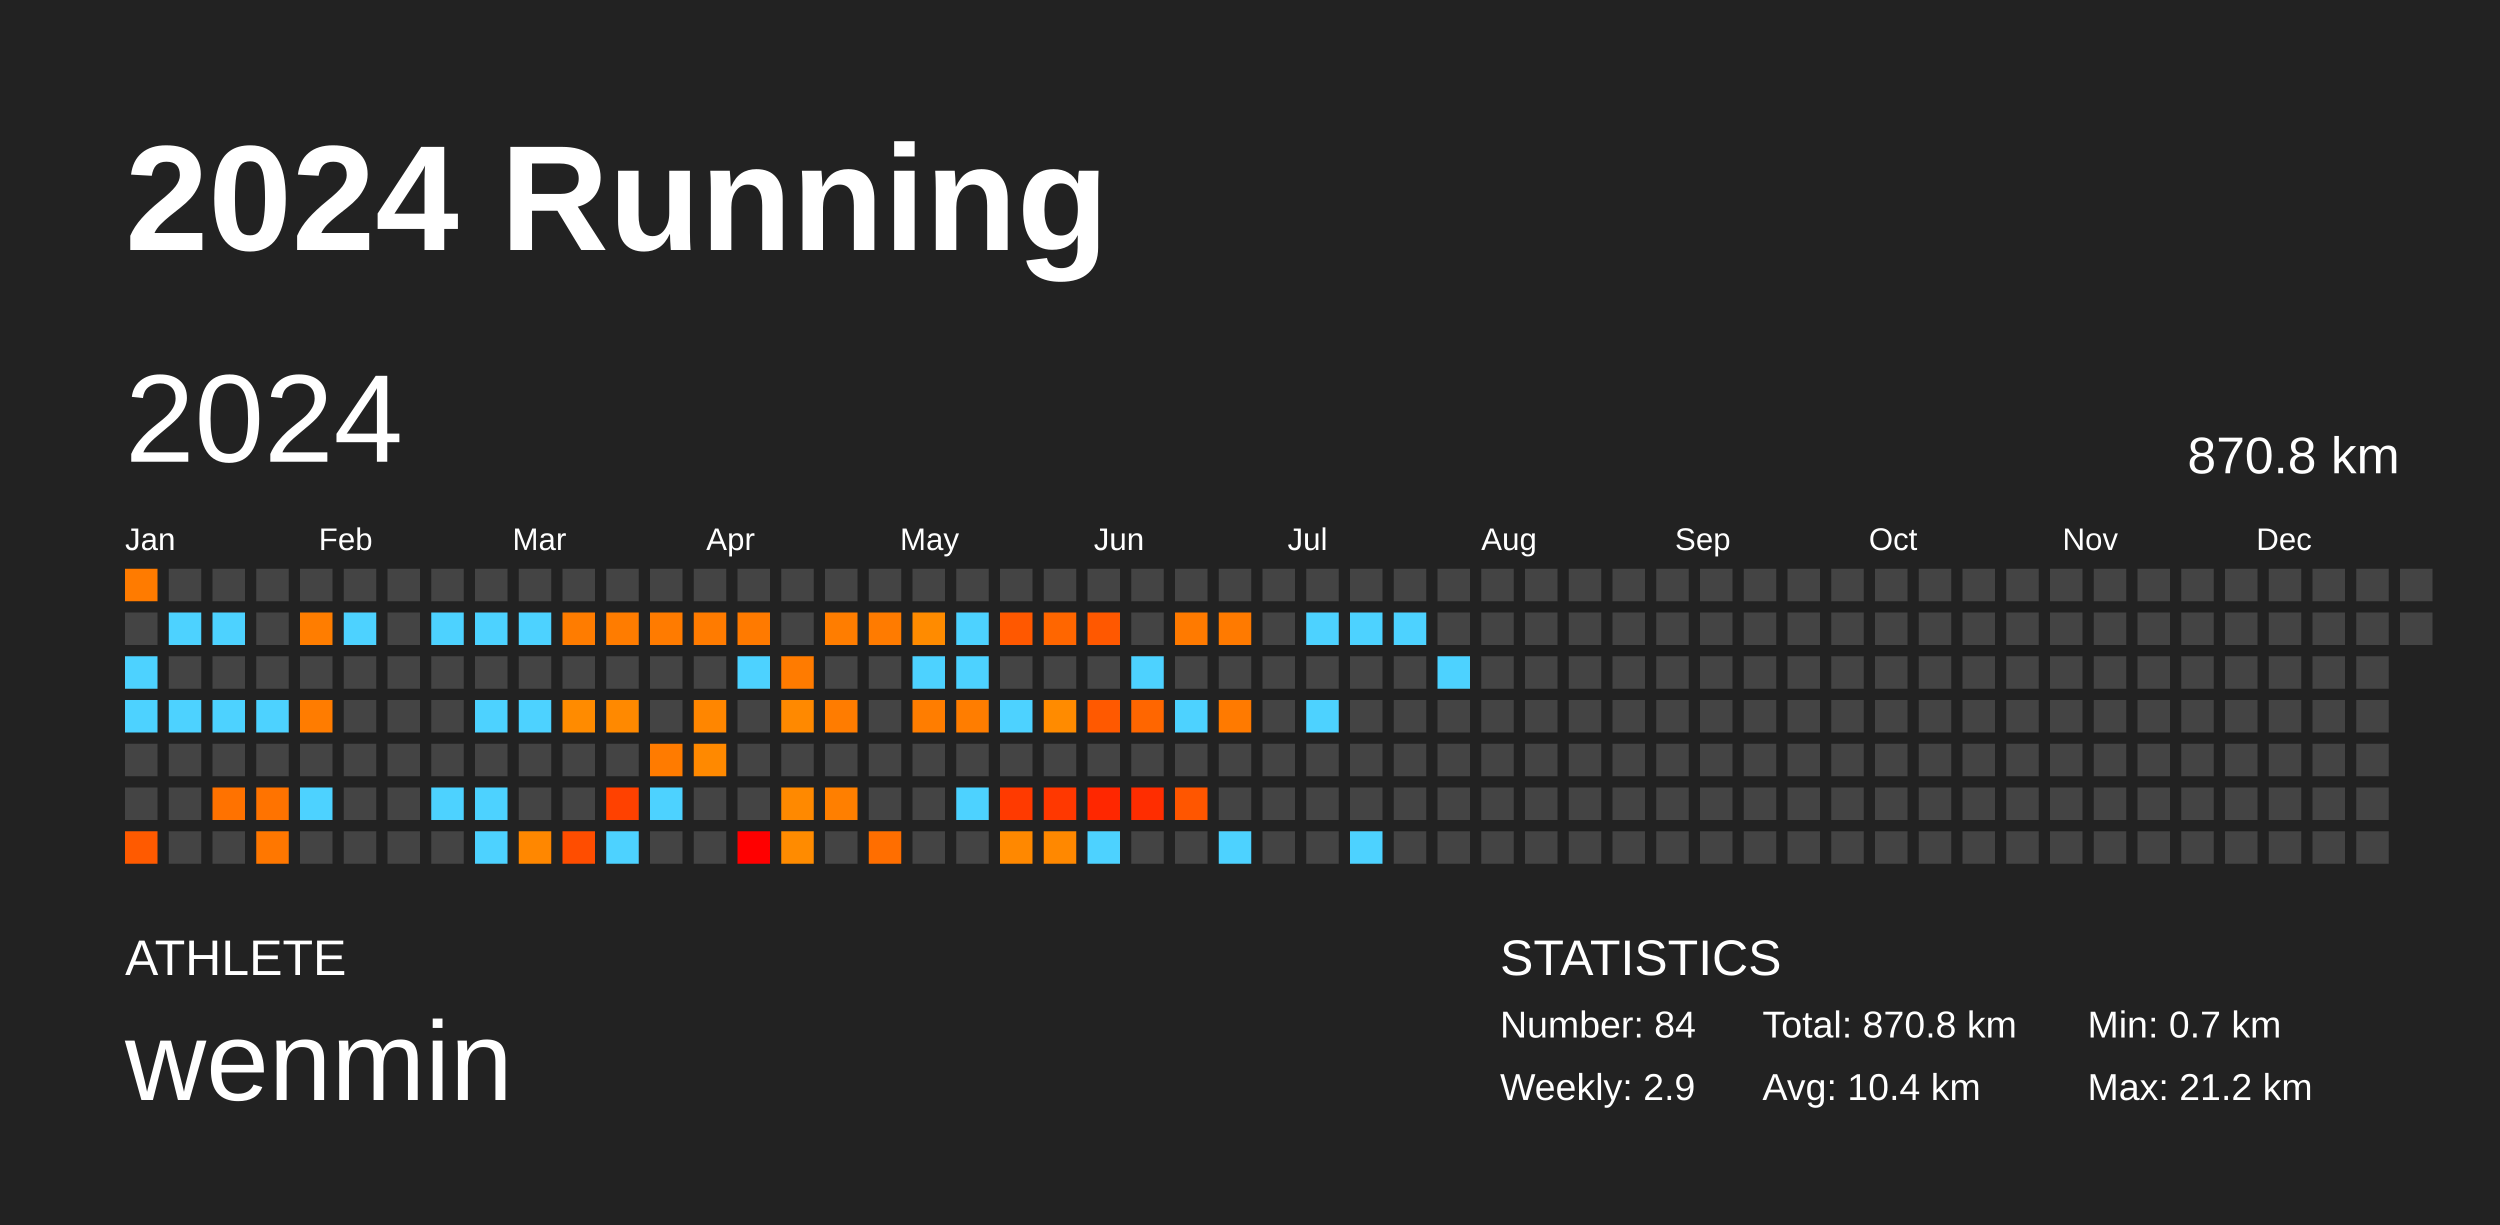
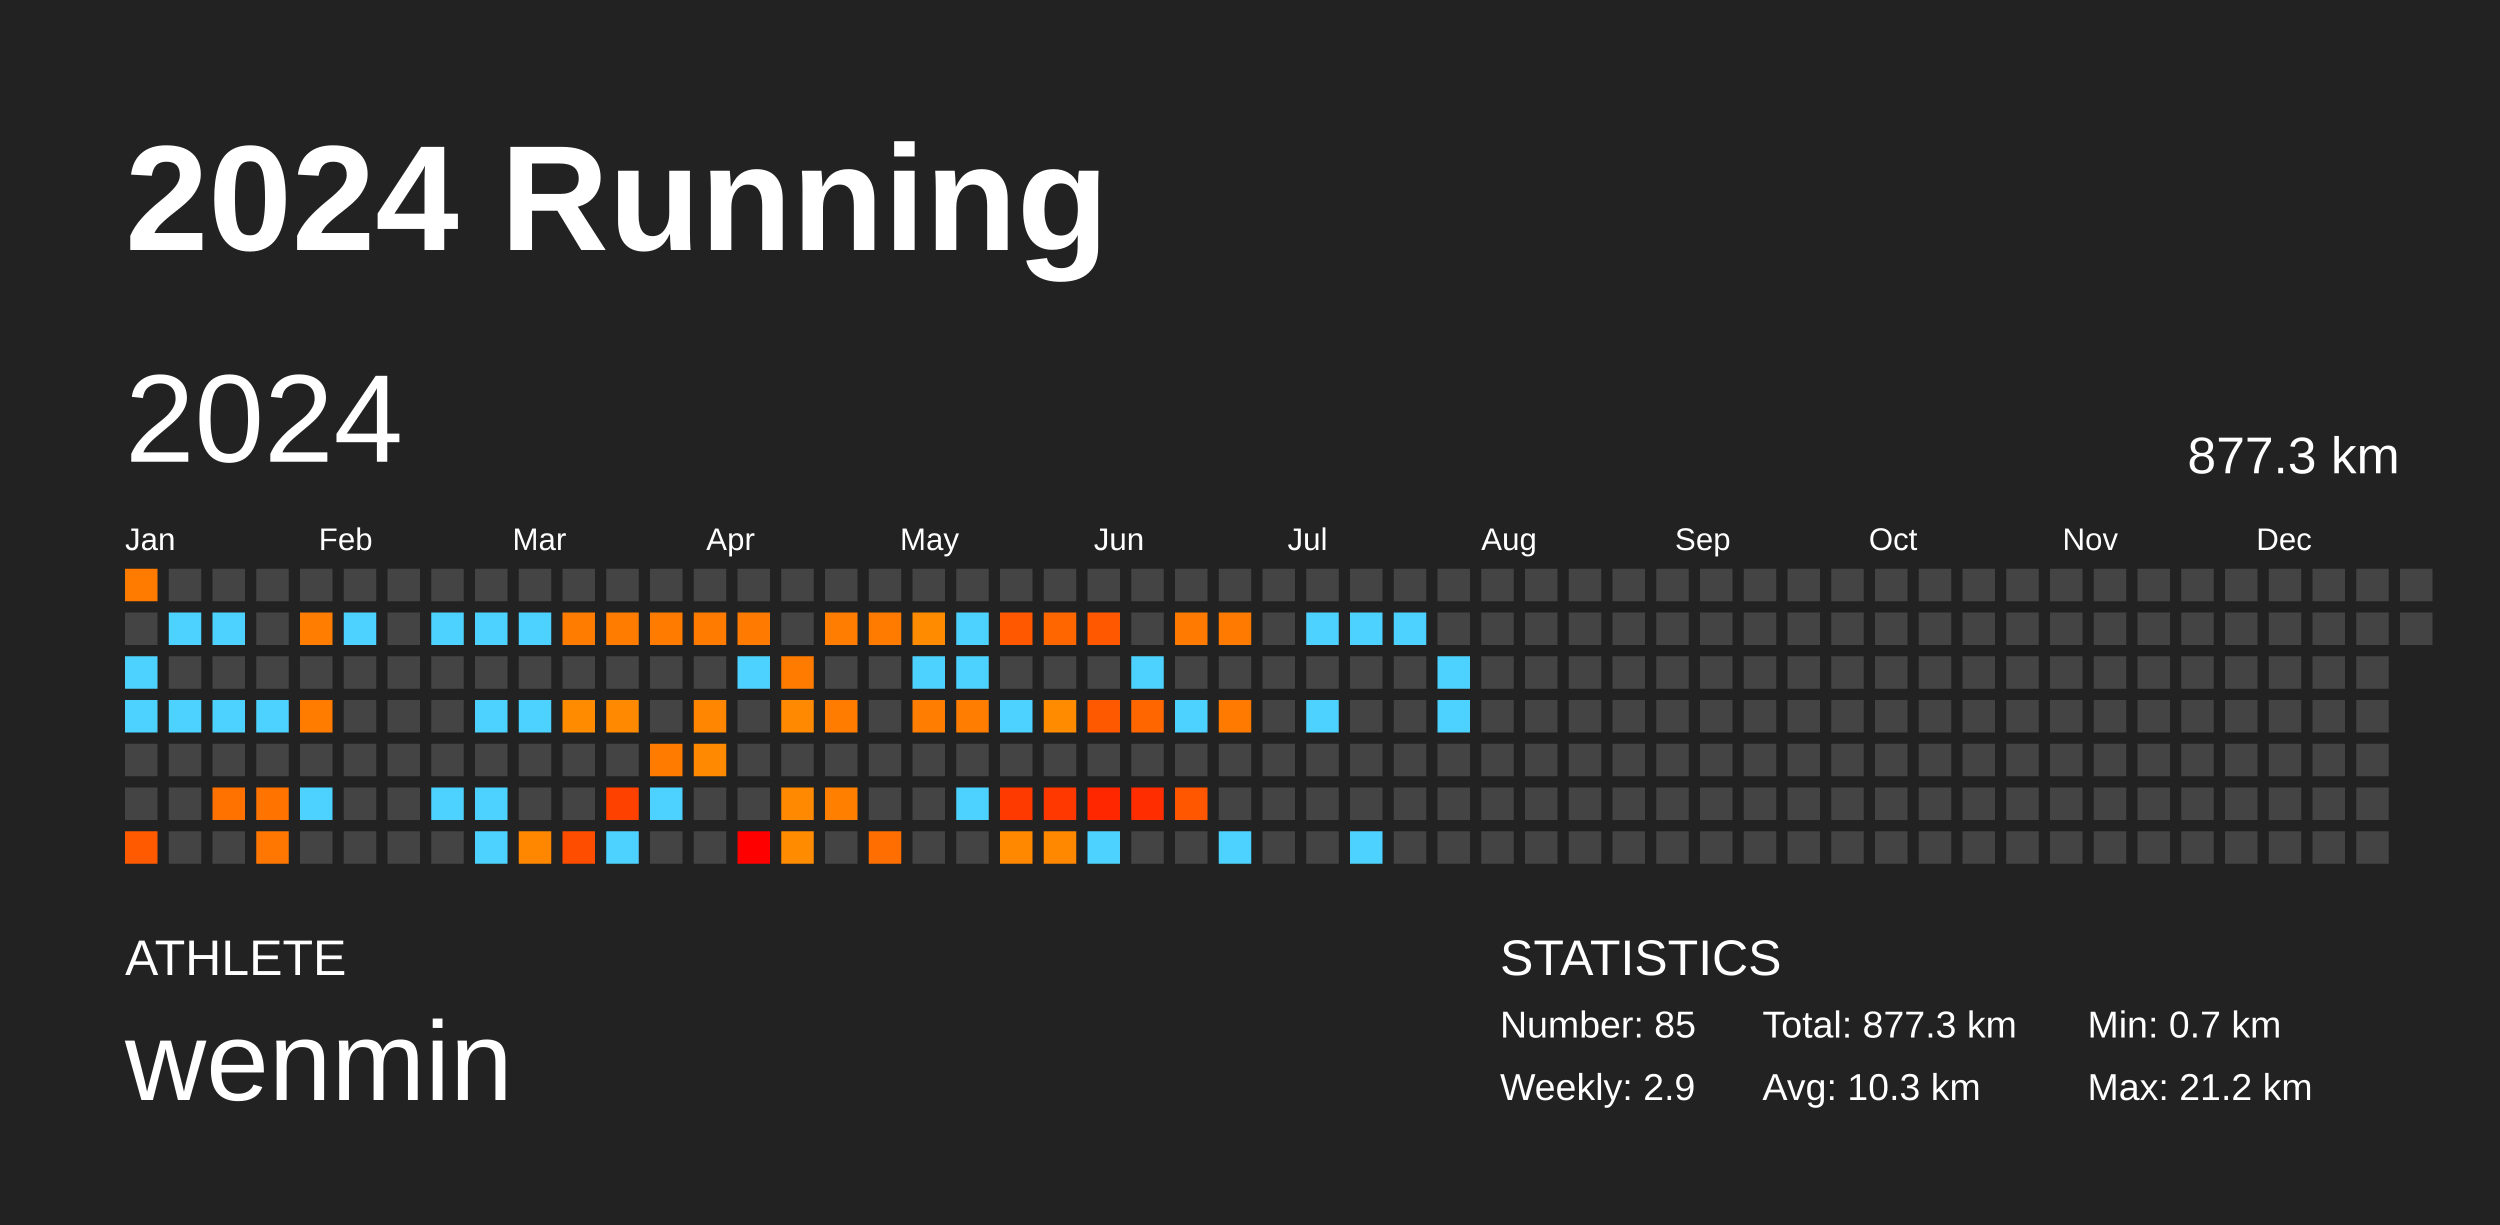
<svg xmlns="http://www.w3.org/2000/svg" baseProfile="full" height="98mm" version="1.1" viewBox="0,0,200,98" width="200mm">
  <defs />
  <rect fill="#222222" height="98" width="200" x="0" y="0" />
  <text fill="#FFFFFF" style="font-size:12px; font-family:Arial; font-weight:bold;" x="10" y="20">2024 Running</text>
  <text fill="#FFFFFF" style="font-size:4px; font-family:Arial" x="10" y="78">ATHLETE</text>
  <text fill="#FFFFFF" style="font-size:9px; font-family:Arial" x="10" y="88">wenmin</text>
  <text fill="#FFFFFF" style="font-size:4px; font-family:Arial" x="120" y="78">STATISTICS</text>
-   <text fill="#FFFFFF" style="font-size:3px; font-family:Arial" x="120" y="83">Number: 84</text>
+   <text fill="#FFFFFF" style="font-size:3px; font-family:Arial" x="120" y="83">Number: 85</text>
  <text fill="#FFFFFF" style="font-size:3px; font-family:Arial" x="120" y="88">Weekly: 2.9</text>
-   <text fill="#FFFFFF" style="font-size:3px; font-family:Arial" x="141" y="83">Total: 870.8 km</text>
-   <text fill="#FFFFFF" style="font-size:3px; font-family:Arial" x="141" y="88">Avg: 10.4 km</text>
+   <text fill="#FFFFFF" style="font-size:3px; font-family:Arial" x="141" y="83">Total: 877.3 km</text>
+   <text fill="#FFFFFF" style="font-size:3px; font-family:Arial" x="141" y="88">Avg: 10.3 km</text>
  <text fill="#FFFFFF" style="font-size:3px; font-family:Arial" x="167" y="83">Min: 0.7 km</text>
  <text fill="#FFFFFF" style="font-size:3px; font-family:Arial" x="167" y="88">Max: 21.2 km</text>
  <text dominant-baseline="hanging" fill="#FFFFFF" style="font-size:10.0px; font-family:Arial;" x="10" y="30">2024</text>
-   <text dominant-baseline="hanging" fill="#FFFFFF" style="font-size:4.125px; font-family:Arial;" x="175" y="35">870.8 km</text>
+   <text dominant-baseline="hanging" fill="#FFFFFF" style="font-size:4.125px; font-family:Arial;" x="175" y="35">877.3 km</text>
  <text fill="#FFFFFF" style="font-size:2.5px; font-family:Arial" x="10.0" y="44">Jan</text>
  <text fill="#FFFFFF" style="font-size:2.5px; font-family:Arial" x="25.5" y="44">Feb</text>
  <text fill="#FFFFFF" style="font-size:2.5px; font-family:Arial" x="41.0" y="44">Mar</text>
  <text fill="#FFFFFF" style="font-size:2.5px; font-family:Arial" x="56.5" y="44">Apr</text>
  <text fill="#FFFFFF" style="font-size:2.5px; font-family:Arial" x="72.0" y="44">May</text>
  <text fill="#FFFFFF" style="font-size:2.5px; font-family:Arial" x="87.5" y="44">Jun</text>
  <text fill="#FFFFFF" style="font-size:2.5px; font-family:Arial" x="103.0" y="44">Jul</text>
  <text fill="#FFFFFF" style="font-size:2.5px; font-family:Arial" x="118.5" y="44">Aug</text>
  <text fill="#FFFFFF" style="font-size:2.5px; font-family:Arial" x="134.0" y="44">Sep</text>
  <text fill="#FFFFFF" style="font-size:2.5px; font-family:Arial" x="149.5" y="44">Oct</text>
  <text fill="#FFFFFF" style="font-size:2.5px; font-family:Arial" x="165.0" y="44">Nov</text>
  <text fill="#FFFFFF" style="font-size:2.5px; font-family:Arial" x="180.5" y="44">Dec</text>
  <rect fill="#ff7b00" height="2.6" width="2.6" x="10.0" y="45.5" />
  <rect fill="#444444" height="2.6" width="2.6" x="10.0" y="49.0" />
  <rect fill="#4dd2ff" height="2.6" width="2.6" x="10.0" y="52.5" />
  <rect fill="#4dd2ff" height="2.6" width="2.6" x="10.0" y="56.0" />
  <rect fill="#444444" height="2.6" width="2.6" x="10.0" y="59.5" />
  <rect fill="#444444" height="2.6" width="2.6" x="10.0" y="63.0" />
  <rect fill="#ff5a00" height="2.6" width="2.6" x="10.0" y="66.5" />
  <rect fill="#444444" height="2.6" width="2.6" x="13.5" y="45.5" />
  <rect fill="#4dd2ff" height="2.6" width="2.6" x="13.5" y="49.0" />
  <rect fill="#444444" height="2.6" width="2.6" x="13.5" y="52.5" />
  <rect fill="#4dd2ff" height="2.6" width="2.6" x="13.5" y="56.0" />
  <rect fill="#444444" height="2.6" width="2.6" x="13.5" y="59.5" />
  <rect fill="#444444" height="2.6" width="2.6" x="13.5" y="63.0" />
  <rect fill="#444444" height="2.6" width="2.6" x="13.5" y="66.5" />
  <rect fill="#444444" height="2.6" width="2.6" x="17.0" y="45.5" />
  <rect fill="#4dd2ff" height="2.6" width="2.6" x="17.0" y="49.0" />
  <rect fill="#444444" height="2.6" width="2.6" x="17.0" y="52.5" />
  <rect fill="#4dd2ff" height="2.6" width="2.6" x="17.0" y="56.0" />
  <rect fill="#444444" height="2.6" width="2.6" x="17.0" y="59.5" />
  <rect fill="#ff7200" height="2.6" width="2.6" x="17.0" y="63.0" />
  <rect fill="#444444" height="2.6" width="2.6" x="17.0" y="66.5" />
  <rect fill="#444444" height="2.6" width="2.6" x="20.5" y="45.5" />
  <rect fill="#444444" height="2.6" width="2.6" x="20.5" y="49.0" />
  <rect fill="#444444" height="2.6" width="2.6" x="20.5" y="52.5" />
  <rect fill="#4dd2ff" height="2.6" width="2.6" x="20.5" y="56.0" />
  <rect fill="#444444" height="2.6" width="2.6" x="20.5" y="59.5" />
  <rect fill="#ff7300" height="2.6" width="2.6" x="20.5" y="63.0" />
  <rect fill="#ff7700" height="2.6" width="2.6" x="20.5" y="66.5" />
  <rect fill="#444444" height="2.6" width="2.6" x="24.0" y="45.5" />
  <rect fill="#ff7d00" height="2.6" width="2.6" x="24.0" y="49.0" />
  <rect fill="#444444" height="2.6" width="2.6" x="24.0" y="52.5" />
  <rect fill="#ff7c00" height="2.6" width="2.6" x="24.0" y="56.0" />
  <rect fill="#444444" height="2.6" width="2.6" x="24.0" y="59.5" />
  <rect fill="#4dd2ff" height="2.6" width="2.6" x="24.0" y="63.0" />
  <rect fill="#444444" height="2.6" width="2.6" x="24.0" y="66.5" />
  <rect fill="#444444" height="2.6" width="2.6" x="27.5" y="45.5" />
  <rect fill="#4dd2ff" height="2.6" width="2.6" x="27.5" y="49.0" />
  <rect fill="#444444" height="2.6" width="2.6" x="27.5" y="52.5" />
  <rect fill="#444444" height="2.6" width="2.6" x="27.5" y="56.0" />
  <rect fill="#444444" height="2.6" width="2.6" x="27.5" y="59.5" />
  <rect fill="#444444" height="2.6" width="2.6" x="27.5" y="63.0" />
  <rect fill="#444444" height="2.6" width="2.6" x="27.5" y="66.5" />
  <rect fill="#444444" height="2.6" width="2.6" x="31.0" y="45.5" />
  <rect fill="#444444" height="2.6" width="2.6" x="31.0" y="49.0" />
  <rect fill="#444444" height="2.6" width="2.6" x="31.0" y="52.5" />
  <rect fill="#444444" height="2.6" width="2.6" x="31.0" y="56.0" />
  <rect fill="#444444" height="2.6" width="2.6" x="31.0" y="59.5" />
  <rect fill="#444444" height="2.6" width="2.6" x="31.0" y="63.0" />
  <rect fill="#444444" height="2.6" width="2.6" x="31.0" y="66.5" />
  <rect fill="#444444" height="2.6" width="2.6" x="34.5" y="45.5" />
  <rect fill="#4dd2ff" height="2.6" width="2.6" x="34.5" y="49.0" />
  <rect fill="#444444" height="2.6" width="2.6" x="34.5" y="52.5" />
  <rect fill="#444444" height="2.6" width="2.6" x="34.5" y="56.0" />
  <rect fill="#444444" height="2.6" width="2.6" x="34.5" y="59.5" />
  <rect fill="#4dd2ff" height="2.6" width="2.6" x="34.5" y="63.0" />
  <rect fill="#444444" height="2.6" width="2.6" x="34.5" y="66.5" />
  <rect fill="#444444" height="2.6" width="2.6" x="38.0" y="45.5" />
  <rect fill="#4dd2ff" height="2.6" width="2.6" x="38.0" y="49.0" />
  <rect fill="#444444" height="2.6" width="2.6" x="38.0" y="52.5" />
  <rect fill="#4dd2ff" height="2.6" width="2.6" x="38.0" y="56.0" />
  <rect fill="#444444" height="2.6" width="2.6" x="38.0" y="59.5" />
  <rect fill="#4dd2ff" height="2.6" width="2.6" x="38.0" y="63.0" />
  <rect fill="#4dd2ff" height="2.6" width="2.6" x="38.0" y="66.5" />
  <rect fill="#444444" height="2.6" width="2.6" x="41.5" y="45.5" />
  <rect fill="#4dd2ff" height="2.6" width="2.6" x="41.5" y="49.0" />
  <rect fill="#444444" height="2.6" width="2.6" x="41.5" y="52.5" />
  <rect fill="#4dd2ff" height="2.6" width="2.6" x="41.5" y="56.0" />
  <rect fill="#444444" height="2.6" width="2.6" x="41.5" y="59.5" />
  <rect fill="#444444" height="2.6" width="2.6" x="41.5" y="63.0" />
  <rect fill="#ff8700" height="2.6" width="2.6" x="41.5" y="66.5" />
  <rect fill="#444444" height="2.6" width="2.6" x="45.0" y="45.5" />
  <rect fill="#ff7c00" height="2.6" width="2.6" x="45.0" y="49.0" />
  <rect fill="#444444" height="2.6" width="2.6" x="45.0" y="52.5" />
  <rect fill="#ff8b00" height="2.6" width="2.6" x="45.0" y="56.0" />
  <rect fill="#444444" height="2.6" width="2.6" x="45.0" y="59.5" />
  <rect fill="#444444" height="2.6" width="2.6" x="45.0" y="63.0" />
  <rect fill="#ff4d00" height="2.6" width="2.6" x="45.0" y="66.5" />
  <rect fill="#444444" height="2.6" width="2.6" x="48.5" y="45.5" />
  <rect fill="#ff7c00" height="2.6" width="2.6" x="48.5" y="49.0" />
  <rect fill="#444444" height="2.6" width="2.6" x="48.5" y="52.5" />
  <rect fill="#ff8900" height="2.6" width="2.6" x="48.5" y="56.0" />
  <rect fill="#444444" height="2.6" width="2.6" x="48.5" y="59.5" />
  <rect fill="#ff4100" height="2.6" width="2.6" x="48.5" y="63.0" />
  <rect fill="#4dd2ff" height="2.6" width="2.6" x="48.5" y="66.5" />
  <rect fill="#444444" height="2.6" width="2.6" x="52.0" y="45.5" />
  <rect fill="#ff7b00" height="2.6" width="2.6" x="52.0" y="49.0" />
  <rect fill="#444444" height="2.6" width="2.6" x="52.0" y="52.5" />
  <rect fill="#444444" height="2.6" width="2.6" x="52.0" y="56.0" />
  <rect fill="#ff7b00" height="2.6" width="2.6" x="52.0" y="59.5" />
  <rect fill="#4dd2ff" height="2.6" width="2.6" x="52.0" y="63.0" />
  <rect fill="#444444" height="2.6" width="2.6" x="52.0" y="66.5" />
  <rect fill="#444444" height="2.6" width="2.6" x="55.5" y="45.5" />
  <rect fill="#ff7b00" height="2.6" width="2.6" x="55.5" y="49.0" />
  <rect fill="#444444" height="2.6" width="2.6" x="55.5" y="52.5" />
  <rect fill="#ff8600" height="2.6" width="2.6" x="55.5" y="56.0" />
  <rect fill="#ff8900" height="2.6" width="2.6" x="55.5" y="59.5" />
  <rect fill="#444444" height="2.6" width="2.6" x="55.5" y="63.0" />
  <rect fill="#444444" height="2.6" width="2.6" x="55.5" y="66.5" />
  <rect fill="#444444" height="2.6" width="2.6" x="59.0" y="45.5" />
  <rect fill="#ff7a00" height="2.6" width="2.6" x="59.0" y="49.0" />
  <rect fill="#4dd2ff" height="2.6" width="2.6" x="59.0" y="52.5" />
  <rect fill="#444444" height="2.6" width="2.6" x="59.0" y="56.0" />
  <rect fill="#444444" height="2.6" width="2.6" x="59.0" y="59.5" />
  <rect fill="#444444" height="2.6" width="2.6" x="59.0" y="63.0" />
  <rect fill="red" height="2.6" width="2.6" x="59.0" y="66.5" />
  <rect fill="#444444" height="2.6" width="2.6" x="62.5" y="45.5" />
  <rect fill="#444444" height="2.6" width="2.6" x="62.5" y="49.0" />
  <rect fill="#ff7b00" height="2.6" width="2.6" x="62.5" y="52.5" />
  <rect fill="#ff8900" height="2.6" width="2.6" x="62.5" y="56.0" />
  <rect fill="#444444" height="2.6" width="2.6" x="62.5" y="59.5" />
  <rect fill="#ff8900" height="2.6" width="2.6" x="62.5" y="63.0" />
  <rect fill="#ff8b00" height="2.6" width="2.6" x="62.5" y="66.5" />
  <rect fill="#444444" height="2.6" width="2.6" x="66.0" y="45.5" />
  <rect fill="#ff7d00" height="2.6" width="2.6" x="66.0" y="49.0" />
  <rect fill="#444444" height="2.6" width="2.6" x="66.0" y="52.5" />
  <rect fill="#ff7c00" height="2.6" width="2.6" x="66.0" y="56.0" />
  <rect fill="#444444" height="2.6" width="2.6" x="66.0" y="59.5" />
  <rect fill="#ff7f00" height="2.6" width="2.6" x="66.0" y="63.0" />
  <rect fill="#444444" height="2.6" width="2.6" x="66.0" y="66.5" />
  <rect fill="#444444" height="2.6" width="2.6" x="69.5" y="45.5" />
  <rect fill="#ff7b00" height="2.6" width="2.6" x="69.5" y="49.0" />
  <rect fill="#444444" height="2.6" width="2.6" x="69.5" y="52.5" />
  <rect fill="#444444" height="2.6" width="2.6" x="69.5" y="56.0" />
  <rect fill="#444444" height="2.6" width="2.6" x="69.5" y="59.5" />
  <rect fill="#444444" height="2.6" width="2.6" x="69.5" y="63.0" />
  <rect fill="#ff6e00" height="2.6" width="2.6" x="69.5" y="66.5" />
  <rect fill="#444444" height="2.6" width="2.6" x="73.0" y="45.5" />
  <rect fill="#ff8b00" height="2.6" width="2.6" x="73.0" y="49.0" />
  <rect fill="#4dd2ff" height="2.6" width="2.6" x="73.0" y="52.5" />
  <rect fill="#ff7d00" height="2.6" width="2.6" x="73.0" y="56.0" />
  <rect fill="#444444" height="2.6" width="2.6" x="73.0" y="59.5" />
  <rect fill="#444444" height="2.6" width="2.6" x="73.0" y="63.0" />
  <rect fill="#444444" height="2.6" width="2.6" x="73.0" y="66.5" />
  <rect fill="#444444" height="2.6" width="2.6" x="76.5" y="45.5" />
  <rect fill="#4dd2ff" height="2.6" width="2.6" x="76.5" y="49.0" />
  <rect fill="#4dd2ff" height="2.6" width="2.6" x="76.5" y="52.5" />
  <rect fill="#ff7d00" height="2.6" width="2.6" x="76.5" y="56.0" />
  <rect fill="#444444" height="2.6" width="2.6" x="76.5" y="59.5" />
  <rect fill="#4dd2ff" height="2.6" width="2.6" x="76.5" y="63.0" />
  <rect fill="#444444" height="2.6" width="2.6" x="76.5" y="66.5" />
  <rect fill="#444444" height="2.6" width="2.6" x="80.0" y="45.5" />
  <rect fill="#ff5800" height="2.6" width="2.6" x="80.0" y="49.0" />
  <rect fill="#444444" height="2.6" width="2.6" x="80.0" y="52.5" />
  <rect fill="#4dd2ff" height="2.6" width="2.6" x="80.0" y="56.0" />
  <rect fill="#444444" height="2.6" width="2.6" x="80.0" y="59.5" />
  <rect fill="#ff3a00" height="2.6" width="2.6" x="80.0" y="63.0" />
  <rect fill="#ff8800" height="2.6" width="2.6" x="80.0" y="66.5" />
  <rect fill="#444444" height="2.6" width="2.6" x="83.5" y="45.5" />
  <rect fill="#ff6600" height="2.6" width="2.6" x="83.5" y="49.0" />
  <rect fill="#444444" height="2.6" width="2.6" x="83.5" y="52.5" />
  <rect fill="#ff8b00" height="2.6" width="2.6" x="83.5" y="56.0" />
  <rect fill="#444444" height="2.6" width="2.6" x="83.5" y="59.5" />
  <rect fill="#ff3800" height="2.6" width="2.6" x="83.5" y="63.0" />
  <rect fill="#ff8800" height="2.6" width="2.6" x="83.5" y="66.5" />
  <rect fill="#444444" height="2.6" width="2.6" x="87.0" y="45.5" />
  <rect fill="#ff5800" height="2.6" width="2.6" x="87.0" y="49.0" />
  <rect fill="#444444" height="2.6" width="2.6" x="87.0" y="52.5" />
  <rect fill="#ff5900" height="2.6" width="2.6" x="87.0" y="56.0" />
  <rect fill="#444444" height="2.6" width="2.6" x="87.0" y="59.5" />
  <rect fill="#ff2700" height="2.6" width="2.6" x="87.0" y="63.0" />
  <rect fill="#4dd2ff" height="2.6" width="2.6" x="87.0" y="66.5" />
  <rect fill="#444444" height="2.6" width="2.6" x="90.5" y="45.5" />
  <rect fill="#444444" height="2.6" width="2.6" x="90.5" y="49.0" />
  <rect fill="#4dd2ff" height="2.6" width="2.6" x="90.5" y="52.5" />
  <rect fill="#ff6600" height="2.6" width="2.6" x="90.5" y="56.0" />
  <rect fill="#444444" height="2.6" width="2.6" x="90.5" y="59.5" />
  <rect fill="#ff2d00" height="2.6" width="2.6" x="90.5" y="63.0" />
  <rect fill="#444444" height="2.6" width="2.6" x="90.5" y="66.5" />
  <rect fill="#444444" height="2.6" width="2.6" x="94.0" y="45.5" />
  <rect fill="#ff7a00" height="2.6" width="2.6" x="94.0" y="49.0" />
  <rect fill="#444444" height="2.6" width="2.6" x="94.0" y="52.5" />
  <rect fill="#4dd2ff" height="2.6" width="2.6" x="94.0" y="56.0" />
  <rect fill="#444444" height="2.6" width="2.6" x="94.0" y="59.5" />
  <rect fill="#ff5600" height="2.6" width="2.6" x="94.0" y="63.0" />
  <rect fill="#444444" height="2.6" width="2.6" x="94.0" y="66.5" />
  <rect fill="#444444" height="2.6" width="2.6" x="97.5" y="45.5" />
  <rect fill="#ff7a00" height="2.6" width="2.6" x="97.5" y="49.0" />
  <rect fill="#444444" height="2.6" width="2.6" x="97.5" y="52.5" />
  <rect fill="#ff7a00" height="2.6" width="2.6" x="97.5" y="56.0" />
  <rect fill="#444444" height="2.6" width="2.6" x="97.5" y="59.5" />
  <rect fill="#444444" height="2.6" width="2.6" x="97.5" y="63.0" />
  <rect fill="#4dd2ff" height="2.6" width="2.6" x="97.5" y="66.5" />
  <rect fill="#444444" height="2.6" width="2.6" x="101.0" y="45.5" />
  <rect fill="#444444" height="2.6" width="2.6" x="101.0" y="49.0" />
  <rect fill="#444444" height="2.6" width="2.6" x="101.0" y="52.5" />
  <rect fill="#444444" height="2.6" width="2.6" x="101.0" y="56.0" />
  <rect fill="#444444" height="2.6" width="2.6" x="101.0" y="59.5" />
  <rect fill="#444444" height="2.6" width="2.6" x="101.0" y="63.0" />
  <rect fill="#444444" height="2.6" width="2.6" x="101.0" y="66.5" />
  <rect fill="#444444" height="2.6" width="2.6" x="104.5" y="45.5" />
  <rect fill="#4dd2ff" height="2.6" width="2.6" x="104.5" y="49.0" />
  <rect fill="#444444" height="2.6" width="2.6" x="104.5" y="52.5" />
  <rect fill="#4dd2ff" height="2.6" width="2.6" x="104.5" y="56.0" />
  <rect fill="#444444" height="2.6" width="2.6" x="104.5" y="59.5" />
  <rect fill="#444444" height="2.6" width="2.6" x="104.5" y="63.0" />
  <rect fill="#444444" height="2.6" width="2.6" x="104.5" y="66.5" />
  <rect fill="#444444" height="2.6" width="2.6" x="108.0" y="45.5" />
  <rect fill="#4dd2ff" height="2.6" width="2.6" x="108.0" y="49.0" />
  <rect fill="#444444" height="2.6" width="2.6" x="108.0" y="52.5" />
  <rect fill="#444444" height="2.6" width="2.6" x="108.0" y="56.0" />
  <rect fill="#444444" height="2.6" width="2.6" x="108.0" y="59.5" />
  <rect fill="#444444" height="2.6" width="2.6" x="108.0" y="63.0" />
  <rect fill="#4dd2ff" height="2.6" width="2.6" x="108.0" y="66.5" />
  <rect fill="#444444" height="2.6" width="2.6" x="111.5" y="45.5" />
  <rect fill="#4dd2ff" height="2.6" width="2.6" x="111.5" y="49.0" />
  <rect fill="#444444" height="2.6" width="2.6" x="111.5" y="52.5" />
  <rect fill="#444444" height="2.6" width="2.6" x="111.5" y="56.0" />
  <rect fill="#444444" height="2.6" width="2.6" x="111.5" y="59.5" />
  <rect fill="#444444" height="2.6" width="2.6" x="111.5" y="63.0" />
  <rect fill="#444444" height="2.6" width="2.6" x="111.5" y="66.5" />
  <rect fill="#444444" height="2.6" width="2.6" x="115.0" y="45.5" />
  <rect fill="#444444" height="2.6" width="2.6" x="115.0" y="49.0" />
  <rect fill="#4dd2ff" height="2.6" width="2.6" x="115.0" y="52.5" />
-   <rect fill="#444444" height="2.6" width="2.6" x="115.0" y="56.0" />
+   <rect fill="#4dd2ff" height="2.6" width="2.6" x="115.0" y="56.0" />
  <rect fill="#444444" height="2.6" width="2.6" x="115.0" y="59.5" />
  <rect fill="#444444" height="2.6" width="2.6" x="115.0" y="63.0" />
  <rect fill="#444444" height="2.6" width="2.6" x="115.0" y="66.5" />
  <rect fill="#444444" height="2.6" width="2.6" x="118.5" y="45.5" />
  <rect fill="#444444" height="2.6" width="2.6" x="118.5" y="49.0" />
  <rect fill="#444444" height="2.6" width="2.6" x="118.5" y="52.5" />
  <rect fill="#444444" height="2.6" width="2.6" x="118.5" y="56.0" />
  <rect fill="#444444" height="2.6" width="2.6" x="118.5" y="59.5" />
  <rect fill="#444444" height="2.6" width="2.6" x="118.5" y="63.0" />
  <rect fill="#444444" height="2.6" width="2.6" x="118.5" y="66.5" />
  <rect fill="#444444" height="2.6" width="2.6" x="122.0" y="45.5" />
  <rect fill="#444444" height="2.6" width="2.6" x="122.0" y="49.0" />
  <rect fill="#444444" height="2.6" width="2.6" x="122.0" y="52.5" />
  <rect fill="#444444" height="2.6" width="2.6" x="122.0" y="56.0" />
  <rect fill="#444444" height="2.6" width="2.6" x="122.0" y="59.5" />
  <rect fill="#444444" height="2.6" width="2.6" x="122.0" y="63.0" />
  <rect fill="#444444" height="2.6" width="2.6" x="122.0" y="66.5" />
  <rect fill="#444444" height="2.6" width="2.6" x="125.5" y="45.5" />
  <rect fill="#444444" height="2.6" width="2.6" x="125.5" y="49.0" />
  <rect fill="#444444" height="2.6" width="2.6" x="125.5" y="52.5" />
  <rect fill="#444444" height="2.6" width="2.6" x="125.5" y="56.0" />
  <rect fill="#444444" height="2.6" width="2.6" x="125.5" y="59.5" />
  <rect fill="#444444" height="2.6" width="2.6" x="125.5" y="63.0" />
  <rect fill="#444444" height="2.6" width="2.6" x="125.5" y="66.5" />
  <rect fill="#444444" height="2.6" width="2.6" x="129.0" y="45.5" />
  <rect fill="#444444" height="2.6" width="2.6" x="129.0" y="49.0" />
  <rect fill="#444444" height="2.6" width="2.6" x="129.0" y="52.5" />
  <rect fill="#444444" height="2.6" width="2.6" x="129.0" y="56.0" />
  <rect fill="#444444" height="2.6" width="2.6" x="129.0" y="59.5" />
  <rect fill="#444444" height="2.6" width="2.6" x="129.0" y="63.0" />
  <rect fill="#444444" height="2.6" width="2.6" x="129.0" y="66.5" />
  <rect fill="#444444" height="2.6" width="2.6" x="132.5" y="45.5" />
  <rect fill="#444444" height="2.6" width="2.6" x="132.5" y="49.0" />
  <rect fill="#444444" height="2.6" width="2.6" x="132.5" y="52.5" />
  <rect fill="#444444" height="2.6" width="2.6" x="132.5" y="56.0" />
  <rect fill="#444444" height="2.6" width="2.6" x="132.5" y="59.5" />
  <rect fill="#444444" height="2.6" width="2.6" x="132.5" y="63.0" />
  <rect fill="#444444" height="2.6" width="2.6" x="132.5" y="66.5" />
  <rect fill="#444444" height="2.6" width="2.6" x="136.0" y="45.5" />
  <rect fill="#444444" height="2.6" width="2.6" x="136.0" y="49.0" />
  <rect fill="#444444" height="2.6" width="2.6" x="136.0" y="52.5" />
  <rect fill="#444444" height="2.6" width="2.6" x="136.0" y="56.0" />
  <rect fill="#444444" height="2.6" width="2.6" x="136.0" y="59.5" />
  <rect fill="#444444" height="2.6" width="2.6" x="136.0" y="63.0" />
  <rect fill="#444444" height="2.6" width="2.6" x="136.0" y="66.5" />
  <rect fill="#444444" height="2.6" width="2.6" x="139.5" y="45.5" />
  <rect fill="#444444" height="2.6" width="2.6" x="139.5" y="49.0" />
  <rect fill="#444444" height="2.6" width="2.6" x="139.5" y="52.5" />
  <rect fill="#444444" height="2.6" width="2.6" x="139.5" y="56.0" />
  <rect fill="#444444" height="2.6" width="2.6" x="139.5" y="59.5" />
  <rect fill="#444444" height="2.6" width="2.6" x="139.5" y="63.0" />
  <rect fill="#444444" height="2.6" width="2.6" x="139.5" y="66.5" />
  <rect fill="#444444" height="2.6" width="2.6" x="143.0" y="45.5" />
  <rect fill="#444444" height="2.6" width="2.6" x="143.0" y="49.0" />
  <rect fill="#444444" height="2.6" width="2.6" x="143.0" y="52.5" />
  <rect fill="#444444" height="2.6" width="2.6" x="143.0" y="56.0" />
  <rect fill="#444444" height="2.6" width="2.6" x="143.0" y="59.5" />
  <rect fill="#444444" height="2.6" width="2.6" x="143.0" y="63.0" />
  <rect fill="#444444" height="2.6" width="2.6" x="143.0" y="66.5" />
  <rect fill="#444444" height="2.6" width="2.6" x="146.5" y="45.5" />
  <rect fill="#444444" height="2.6" width="2.6" x="146.5" y="49.0" />
  <rect fill="#444444" height="2.6" width="2.6" x="146.5" y="52.5" />
  <rect fill="#444444" height="2.6" width="2.6" x="146.5" y="56.0" />
  <rect fill="#444444" height="2.6" width="2.6" x="146.5" y="59.5" />
  <rect fill="#444444" height="2.6" width="2.6" x="146.5" y="63.0" />
  <rect fill="#444444" height="2.6" width="2.6" x="146.5" y="66.5" />
  <rect fill="#444444" height="2.6" width="2.6" x="150.0" y="45.5" />
  <rect fill="#444444" height="2.6" width="2.6" x="150.0" y="49.0" />
  <rect fill="#444444" height="2.6" width="2.6" x="150.0" y="52.5" />
  <rect fill="#444444" height="2.6" width="2.6" x="150.0" y="56.0" />
  <rect fill="#444444" height="2.6" width="2.6" x="150.0" y="59.5" />
  <rect fill="#444444" height="2.6" width="2.6" x="150.0" y="63.0" />
  <rect fill="#444444" height="2.6" width="2.6" x="150.0" y="66.5" />
  <rect fill="#444444" height="2.6" width="2.6" x="153.5" y="45.5" />
  <rect fill="#444444" height="2.6" width="2.6" x="153.5" y="49.0" />
  <rect fill="#444444" height="2.6" width="2.6" x="153.5" y="52.5" />
  <rect fill="#444444" height="2.6" width="2.6" x="153.5" y="56.0" />
  <rect fill="#444444" height="2.6" width="2.6" x="153.5" y="59.5" />
  <rect fill="#444444" height="2.6" width="2.6" x="153.5" y="63.0" />
  <rect fill="#444444" height="2.6" width="2.6" x="153.5" y="66.5" />
  <rect fill="#444444" height="2.6" width="2.6" x="157.0" y="45.5" />
  <rect fill="#444444" height="2.6" width="2.6" x="157.0" y="49.0" />
  <rect fill="#444444" height="2.6" width="2.6" x="157.0" y="52.5" />
  <rect fill="#444444" height="2.6" width="2.6" x="157.0" y="56.0" />
  <rect fill="#444444" height="2.6" width="2.6" x="157.0" y="59.5" />
  <rect fill="#444444" height="2.6" width="2.6" x="157.0" y="63.0" />
  <rect fill="#444444" height="2.6" width="2.6" x="157.0" y="66.5" />
  <rect fill="#444444" height="2.6" width="2.6" x="160.5" y="45.5" />
  <rect fill="#444444" height="2.6" width="2.6" x="160.5" y="49.0" />
  <rect fill="#444444" height="2.6" width="2.6" x="160.5" y="52.5" />
  <rect fill="#444444" height="2.6" width="2.6" x="160.5" y="56.0" />
  <rect fill="#444444" height="2.6" width="2.6" x="160.5" y="59.5" />
  <rect fill="#444444" height="2.6" width="2.6" x="160.5" y="63.0" />
  <rect fill="#444444" height="2.6" width="2.6" x="160.5" y="66.5" />
  <rect fill="#444444" height="2.6" width="2.6" x="164.0" y="45.5" />
  <rect fill="#444444" height="2.6" width="2.6" x="164.0" y="49.0" />
  <rect fill="#444444" height="2.6" width="2.6" x="164.0" y="52.5" />
  <rect fill="#444444" height="2.6" width="2.6" x="164.0" y="56.0" />
  <rect fill="#444444" height="2.6" width="2.6" x="164.0" y="59.5" />
  <rect fill="#444444" height="2.6" width="2.6" x="164.0" y="63.0" />
  <rect fill="#444444" height="2.6" width="2.6" x="164.0" y="66.5" />
  <rect fill="#444444" height="2.6" width="2.6" x="167.5" y="45.5" />
  <rect fill="#444444" height="2.6" width="2.6" x="167.5" y="49.0" />
  <rect fill="#444444" height="2.6" width="2.6" x="167.5" y="52.5" />
  <rect fill="#444444" height="2.6" width="2.6" x="167.5" y="56.0" />
  <rect fill="#444444" height="2.6" width="2.6" x="167.5" y="59.5" />
  <rect fill="#444444" height="2.6" width="2.6" x="167.5" y="63.0" />
  <rect fill="#444444" height="2.6" width="2.6" x="167.5" y="66.5" />
  <rect fill="#444444" height="2.6" width="2.6" x="171.0" y="45.5" />
  <rect fill="#444444" height="2.6" width="2.6" x="171.0" y="49.0" />
  <rect fill="#444444" height="2.6" width="2.6" x="171.0" y="52.5" />
  <rect fill="#444444" height="2.6" width="2.6" x="171.0" y="56.0" />
  <rect fill="#444444" height="2.6" width="2.6" x="171.0" y="59.5" />
  <rect fill="#444444" height="2.6" width="2.6" x="171.0" y="63.0" />
  <rect fill="#444444" height="2.6" width="2.6" x="171.0" y="66.5" />
  <rect fill="#444444" height="2.6" width="2.6" x="174.5" y="45.5" />
  <rect fill="#444444" height="2.6" width="2.6" x="174.5" y="49.0" />
  <rect fill="#444444" height="2.6" width="2.6" x="174.5" y="52.5" />
  <rect fill="#444444" height="2.6" width="2.6" x="174.5" y="56.0" />
  <rect fill="#444444" height="2.6" width="2.6" x="174.5" y="59.5" />
  <rect fill="#444444" height="2.6" width="2.6" x="174.5" y="63.0" />
  <rect fill="#444444" height="2.6" width="2.6" x="174.5" y="66.5" />
  <rect fill="#444444" height="2.6" width="2.6" x="178.0" y="45.5" />
  <rect fill="#444444" height="2.6" width="2.6" x="178.0" y="49.0" />
  <rect fill="#444444" height="2.6" width="2.6" x="178.0" y="52.5" />
  <rect fill="#444444" height="2.6" width="2.6" x="178.0" y="56.0" />
  <rect fill="#444444" height="2.6" width="2.6" x="178.0" y="59.5" />
  <rect fill="#444444" height="2.6" width="2.6" x="178.0" y="63.0" />
  <rect fill="#444444" height="2.6" width="2.6" x="178.0" y="66.5" />
  <rect fill="#444444" height="2.6" width="2.6" x="181.5" y="45.5" />
  <rect fill="#444444" height="2.6" width="2.6" x="181.5" y="49.0" />
  <rect fill="#444444" height="2.6" width="2.6" x="181.5" y="52.5" />
  <rect fill="#444444" height="2.6" width="2.6" x="181.5" y="56.0" />
  <rect fill="#444444" height="2.6" width="2.6" x="181.5" y="59.5" />
  <rect fill="#444444" height="2.6" width="2.6" x="181.5" y="63.0" />
  <rect fill="#444444" height="2.6" width="2.6" x="181.5" y="66.5" />
  <rect fill="#444444" height="2.6" width="2.6" x="185.0" y="45.5" />
  <rect fill="#444444" height="2.6" width="2.6" x="185.0" y="49.0" />
  <rect fill="#444444" height="2.6" width="2.6" x="185.0" y="52.5" />
  <rect fill="#444444" height="2.6" width="2.6" x="185.0" y="56.0" />
  <rect fill="#444444" height="2.6" width="2.6" x="185.0" y="59.5" />
  <rect fill="#444444" height="2.6" width="2.6" x="185.0" y="63.0" />
  <rect fill="#444444" height="2.6" width="2.6" x="185.0" y="66.5" />
  <rect fill="#444444" height="2.6" width="2.6" x="188.5" y="45.5" />
  <rect fill="#444444" height="2.6" width="2.6" x="188.5" y="49.0" />
  <rect fill="#444444" height="2.6" width="2.6" x="188.5" y="52.5" />
  <rect fill="#444444" height="2.6" width="2.6" x="188.5" y="56.0" />
  <rect fill="#444444" height="2.6" width="2.6" x="188.5" y="59.5" />
  <rect fill="#444444" height="2.6" width="2.6" x="188.5" y="63.0" />
  <rect fill="#444444" height="2.6" width="2.6" x="188.5" y="66.5" />
  <rect fill="#444444" height="2.6" width="2.6" x="192.0" y="45.5" />
  <rect fill="#444444" height="2.6" width="2.6" x="192.0" y="49.0" />
</svg>
